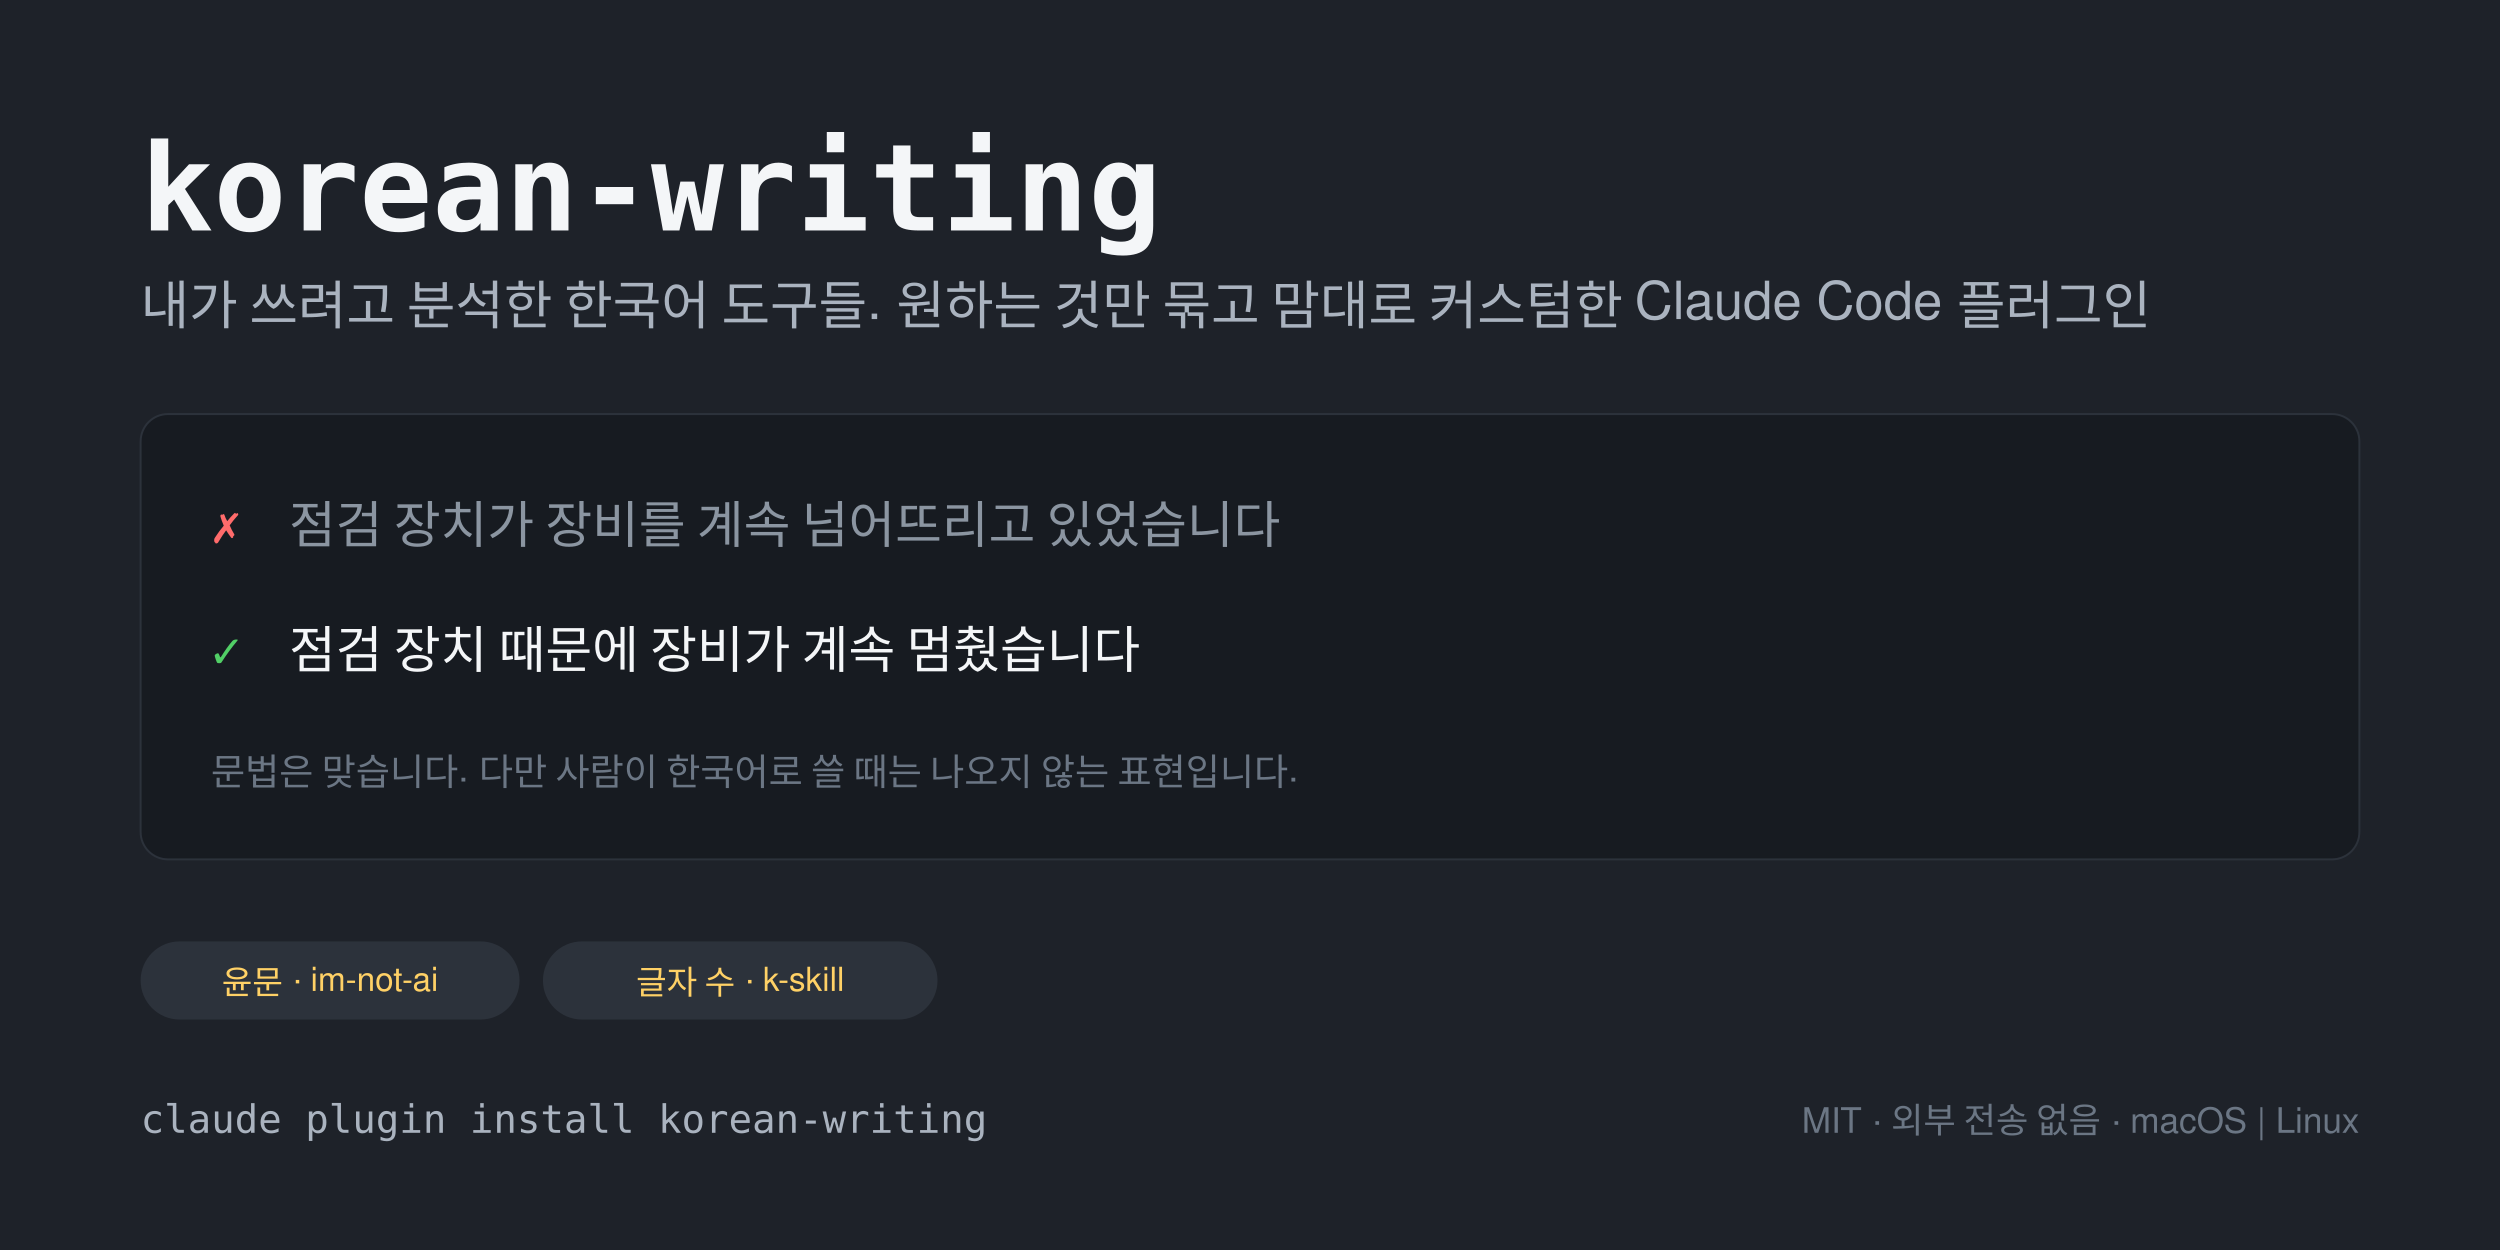
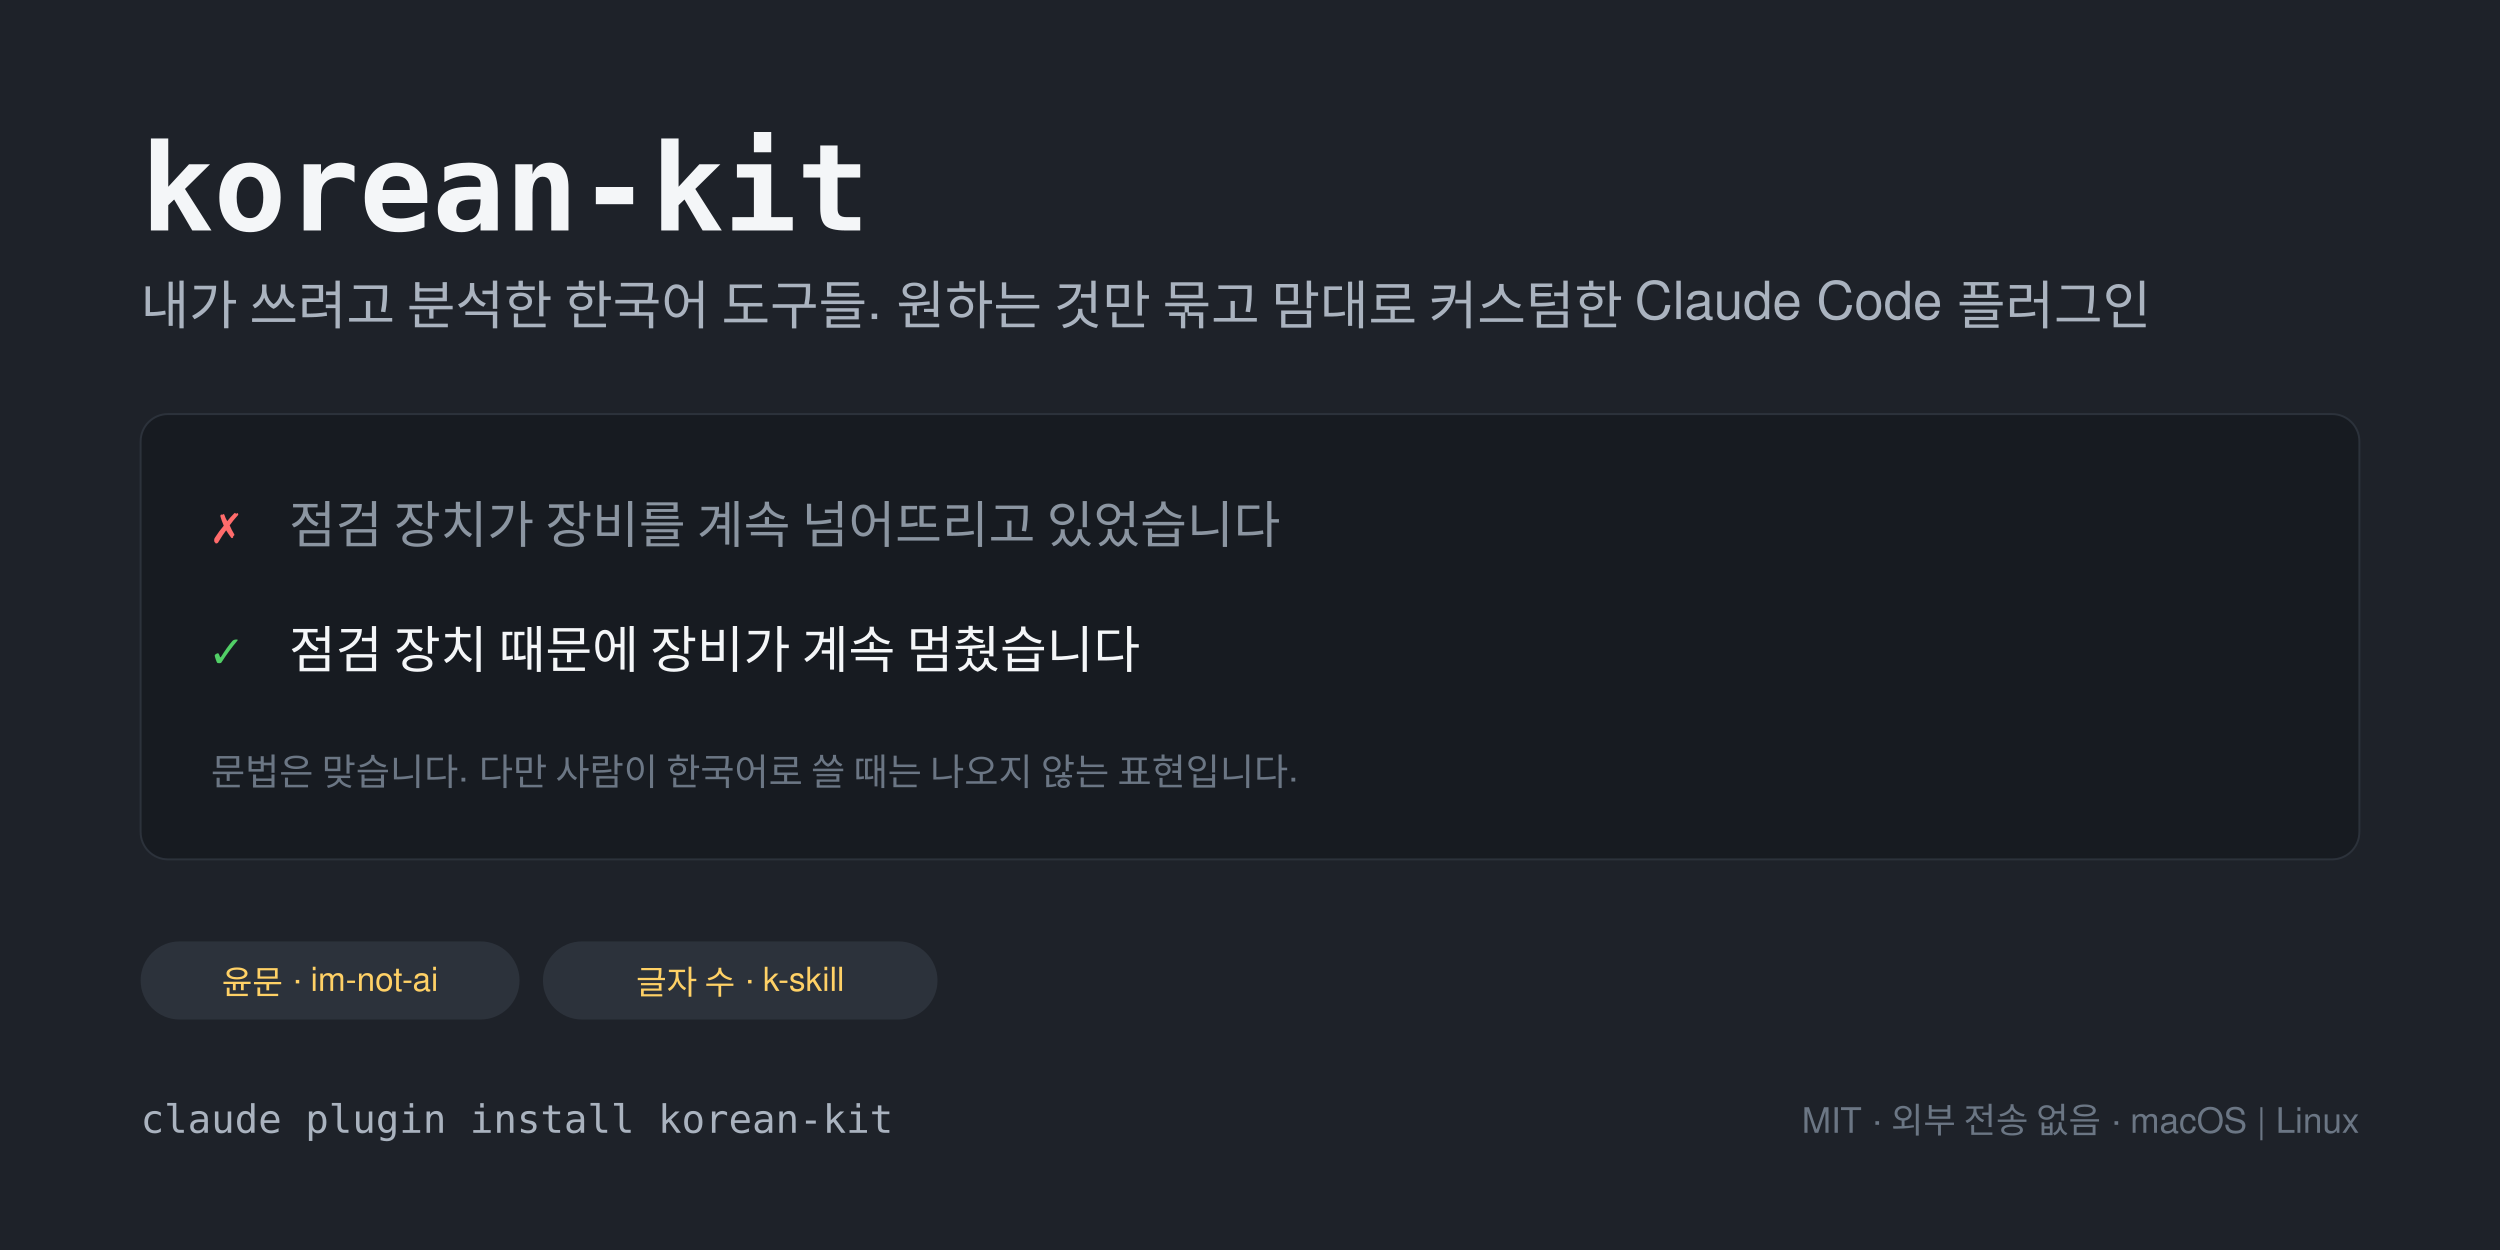
<svg xmlns="http://www.w3.org/2000/svg" width="1280" height="640" viewBox="0 0 1280 640" font-family="-apple-system, 'Apple SD Gothic Neo', 'Noto Sans KR', 'Malgun Gothic', Helvetica, Arial, sans-serif">
  <rect width="1280" height="640" fill="#1e2229" />
-   <text x="72" y="118" font-size="62" font-weight="700" fill="#f4f6f8" font-family="SF Mono, Menlo, Consolas, monospace">korean-writing</text>
+   <text x="72" y="118" font-size="62" font-weight="700" fill="#f4f6f8" font-family="SF Mono, Menlo, Consolas, monospace">korean-kit</text>
  <text x="72" y="166" font-size="27" fill="#aab3bf">내가 쓰려고 분석한 한국어 도구들. 원하는 것만 묶고 맘대로 커스텀한 Claude Code 플러그인</text>
  <rect x="72" y="212" width="1136" height="228" rx="14" fill="#171b21" stroke="#2c323b" stroke-width="1" />
  <text x="108" y="278" font-size="26" fill="#ff6b6b" font-family="SF Mono, Menlo, Consolas, monospace">✗</text>
  <text x="148" y="278" font-size="26" fill="#8b95a1">점검 장치가 장비를 계속 넘어뜨리고 있었습니다</text>
  <text x="108" y="342" font-size="26" fill="#51cf66" font-family="SF Mono, Menlo, Consolas, monospace">✓</text>
  <text x="148" y="342" font-size="26" fill="#f4f6f8">점검 장치 때문에 장비가 계속 멈췄습니다</text>
  <text x="108" y="402" font-size="19" fill="#6b7684">문법은 맞습니다. 다만 사람이 한국어로 쓸 때는 나오지 않는 표현입니다.</text>
  <rect x="72" y="482" width="194" height="40" rx="20" fill="#2c323b" />
  <text x="169" y="509" text-anchor="middle" font-size="17" fill="#ffd166">윤문 · im-not-ai</text>
  <rect x="278" y="482" width="202" height="40" rx="20" fill="#2c323b" />
  <text x="379" y="509" text-anchor="middle" font-size="17" fill="#ffd166">글자 수 · k-skill</text>
-   <text x="72" y="580" font-size="20" fill="#aab3bf" font-family="SF Mono, Menlo, Consolas, monospace">claude plugin install korean-writing</text>
+   <text x="72" y="580" font-size="20" fill="#aab3bf" font-family="SF Mono, Menlo, Consolas, monospace">claude plugin install korean-kit</text>
  <text x="1208" y="580" text-anchor="end" font-size="18" fill="#6b7684">MIT · 외부 전송 없음 · macOS | Linux</text>
</svg>
